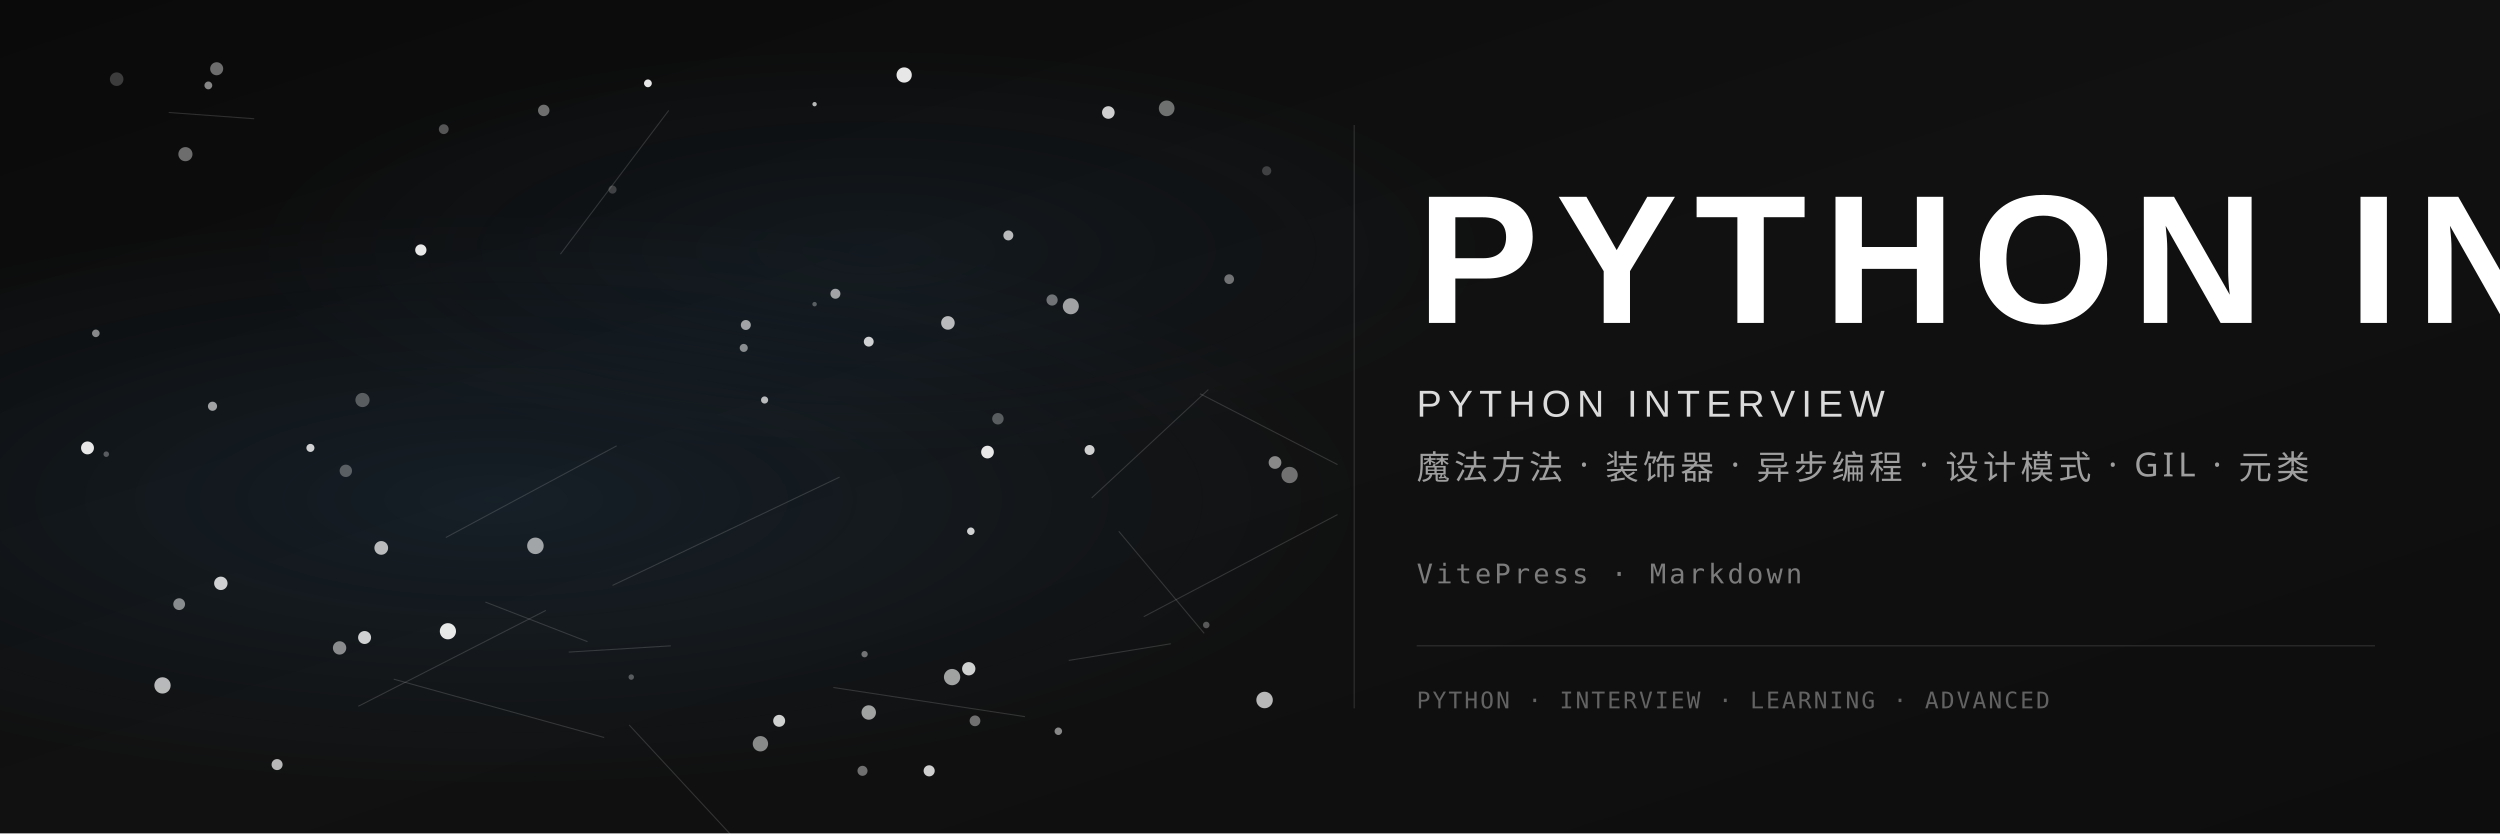
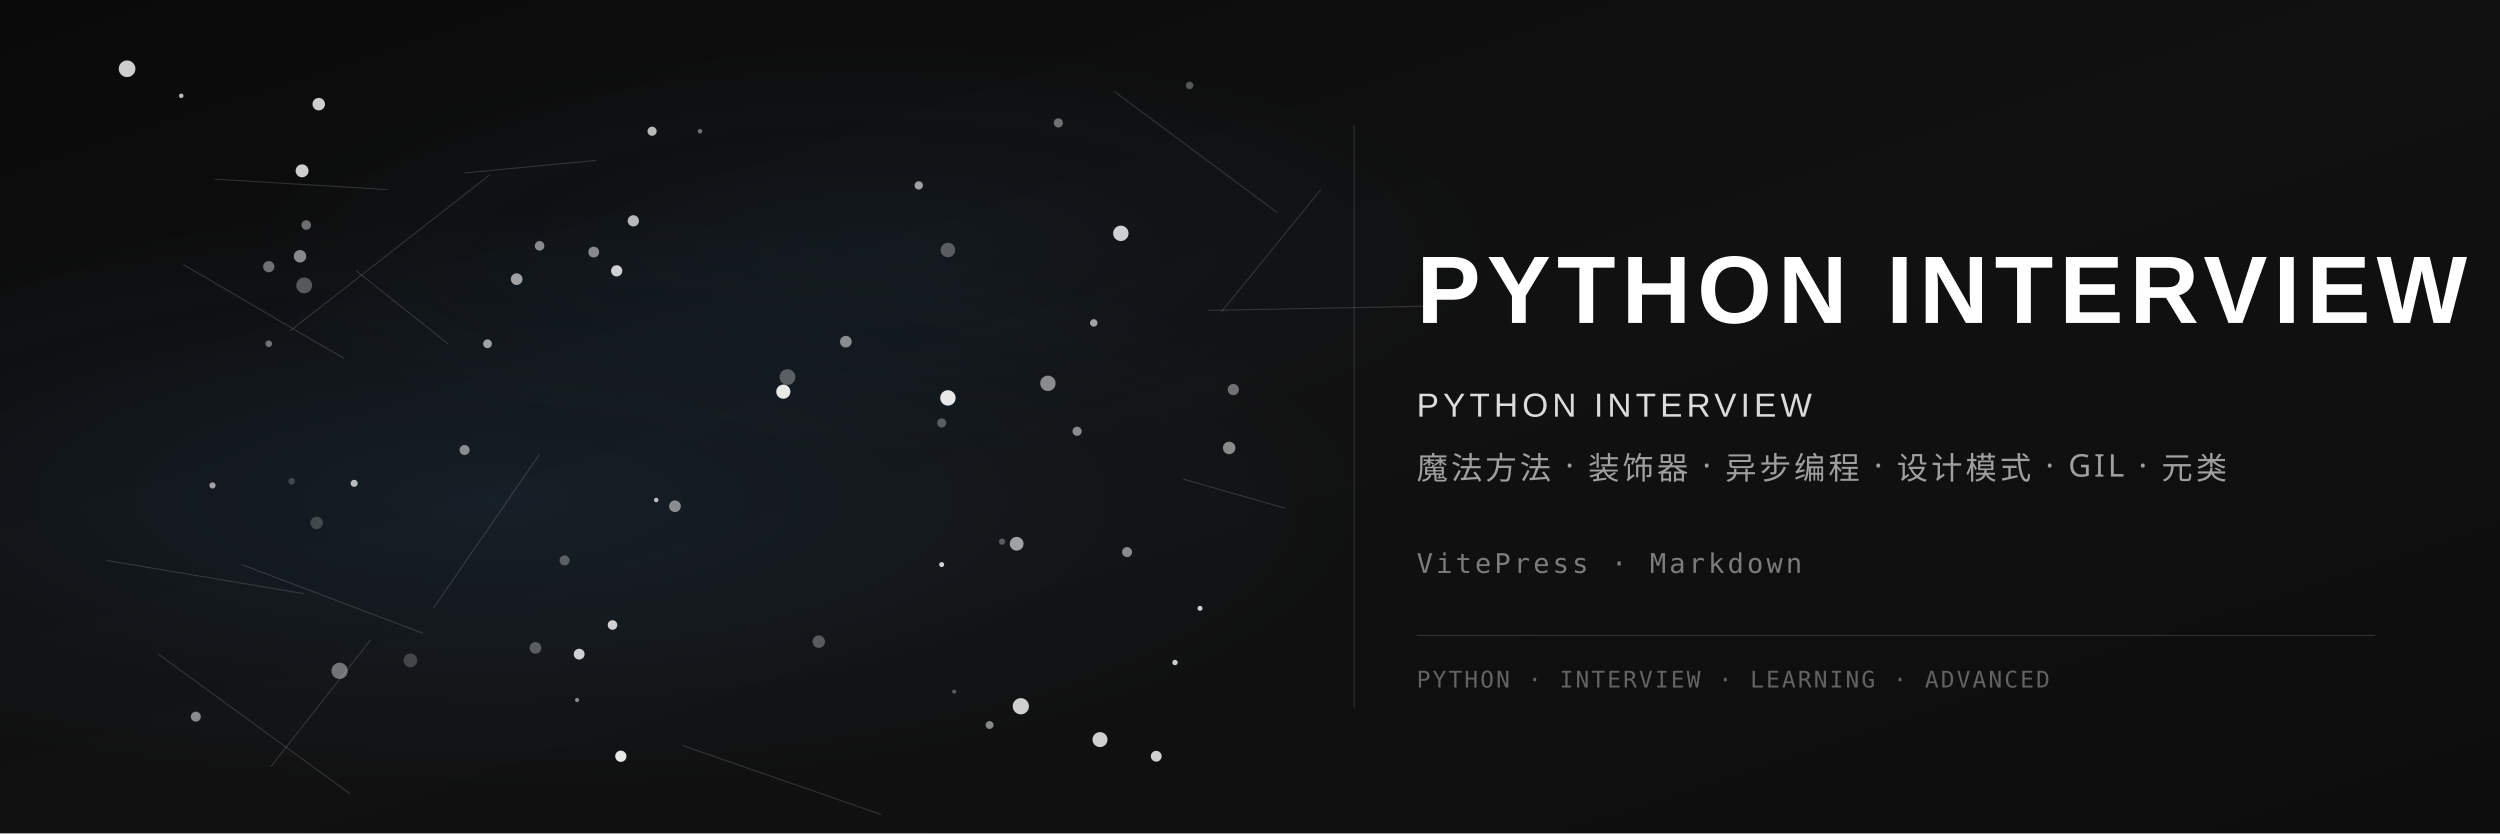
<svg xmlns="http://www.w3.org/2000/svg" viewBox="0 0 1200 400" width="1200" height="400">
  <defs>
    <linearGradient id="bg" x1="0%" y1="0%" x2="100%" y2="100%">
      <stop offset="0%" style="stop-color:#0a0a0a" />
      <stop offset="50%" style="stop-color:#111111" />
      <stop offset="100%" style="stop-color:#0d0d0d" />
    </linearGradient>
    <radialGradient id="glow1" cx="20%" cy="60%" r="35%">
      <stop offset="0%" style="stop-color:#3776AB;stop-opacity:0.15" />
      <stop offset="100%" style="stop-color:#3776AB;stop-opacity:0" />
    </radialGradient>
    <radialGradient id="glow2" cx="35%" cy="30%" r="25%">
      <stop offset="0%" style="stop-color:#3776AB;stop-opacity:0.1" />
      <stop offset="100%" style="stop-color:#3776AB;stop-opacity:0" />
    </radialGradient>
  </defs>
  <rect width="1200" height="400" fill="url(#bg)" />
  <rect width="1200" height="400" fill="url(#glow1)" />
  <rect width="1200" height="400" fill="url(#glow2)" />
-   <circle cx="261" cy="53" r="2.751" fill="white" opacity="0.4" />
-   <circle cx="514" cy="147" r="3.851" fill="white" opacity="0.6" />
-   <circle cx="358" cy="156" r="2.393" fill="white" opacity="0.6" />
-   <circle cx="523" cy="216" r="2.402" fill="white" opacity="0.8" />
-   <circle cx="414" cy="370" r="2.412" fill="white" opacity="0.4" />
-   <circle cx="619" cy="228" r="3.916" fill="white" opacity="0.4" />
-   <circle cx="174" cy="192" r="3.412" fill="white" opacity="0.3" />
-   <circle cx="391" cy="50" r="1.054" fill="white" opacity="0.7" />
-   <circle cx="468" cy="346" r="2.576" fill="white" opacity="0.4" />
-   <circle cx="465" cy="321" r="3.199" fill="white" opacity="0.8" />
-   <circle cx="46" cy="160" r="1.826" fill="white" opacity="0.5" />
-   <circle cx="133" cy="367" r="2.646" fill="white" opacity="0.7" />
-   <circle cx="78" cy="329" r="3.913" fill="white" opacity="0.7" />
-   <circle cx="391" cy="146" r="1.08" fill="white" opacity="0.3" />
-   <circle cx="311" cy="40" r="1.867" fill="white" opacity="0.9" />
-   <circle cx="303" cy="325" r="1.313" fill="white" opacity="0.3" />
-   <circle cx="474" cy="217" r="3.053" fill="white" opacity="0.9" />
-   <circle cx="163" cy="311" r="3.208" fill="white" opacity="0.5" />
-   <circle cx="457" cy="325" r="3.918" fill="white" opacity="0.6" />
-   <circle cx="374" cy="346" r="2.873" fill="white" opacity="0.8" />
-   <circle cx="401" cy="141" r="2.398" fill="white" opacity="0.6" />
-   <circle cx="434" cy="36" r="3.666" fill="white" opacity="0.9" />
-   <circle cx="51" cy="218" r="1.337" fill="white" opacity="0.3" />
-   <circle cx="479" cy="201" r="2.752" fill="white" opacity="0.3" />
-   <circle cx="417" cy="164" r="2.367" fill="white" opacity="0.8" />
-   <circle cx="579" cy="300" r="1.581" fill="white" opacity="0.3" />
-   <circle cx="294" cy="91" r="1.952" fill="white" opacity="0.2" />
-   <circle cx="183" cy="263" r="3.295" fill="white" opacity="0.7" />
-   <circle cx="446" cy="370" r="2.669" fill="white" opacity="0.8" />
-   <circle cx="86" cy="290" r="2.83" fill="white" opacity="0.5" />
-   <circle cx="484" cy="113" r="2.394" fill="white" opacity="0.7" />
-   <circle cx="42" cy="215" r="3.102" fill="white" opacity="0.9" />
-   <circle cx="100" cy="41" r="1.876" fill="white" opacity="0.5" />
-   <circle cx="608" cy="82" r="2.208" fill="white" opacity="0.2" />
-   <circle cx="508" cy="351" r="1.801" fill="white" opacity="0.5" />
-   <circle cx="56" cy="38" r="3.257" fill="white" opacity="0.2" />
-   <circle cx="89" cy="74" r="3.395" fill="white" opacity="0.4" />
-   <circle cx="417" cy="342" r="3.471" fill="white" opacity="0.6" />
-   <circle cx="213" cy="62" r="2.357" fill="white" opacity="0.3" />
-   <circle cx="166" cy="226" r="2.973" fill="white" opacity="0.3" />
-   <circle cx="102" cy="195" r="2.195" fill="white" opacity="0.6" />
-   <circle cx="415" cy="314" r="1.526" fill="white" opacity="0.4" />
-   <circle cx="367" cy="192" r="1.725" fill="white" opacity="0.7" />
-   <circle cx="466" cy="255" r="1.808" fill="white" opacity="0.8" />
-   <circle cx="257" cy="262" r="3.969" fill="white" opacity="0.6" />
-   <circle cx="612" cy="222" r="3.05" fill="white" opacity="0.5" />
-   <circle cx="532" cy="54" r="3.026" fill="white" opacity="0.8" />
-   <circle cx="202" cy="120" r="2.706" fill="white" opacity="0.9" />
-   <circle cx="590" cy="134" r="2.34" fill="white" opacity="0.4" />
-   <circle cx="455" cy="155" r="3.263" fill="white" opacity="0.7" />
-   <circle cx="357" cy="167" r="1.931" fill="white" opacity="0.5" />
-   <circle cx="215" cy="303" r="3.889" fill="white" opacity="0.9" />
-   <circle cx="365" cy="357" r="3.692" fill="white" opacity="0.5" />
-   <circle cx="104" cy="33" r="3.133" fill="white" opacity="0.4" />
-   <circle cx="505" cy="144" r="2.691" fill="white" opacity="0.4" />
-   <circle cx="106" cy="280" r="3.223" fill="white" opacity="0.8" />
-   <circle cx="149" cy="215" r="1.931" fill="white" opacity="0.8" />
-   <circle cx="560" cy="52" r="3.768" fill="white" opacity="0.4" />
-   <circle cx="175" cy="306" r="3.118" fill="white" opacity="0.8" />
-   <circle cx="607" cy="336" r="3.964" fill="white" opacity="0.7" />
-   <line x1="233" y1="289" x2="282" y2="308" stroke="white" stroke-width="0.5" opacity="0.15" />
-   <line x1="549" y1="296" x2="642" y2="247" stroke="white" stroke-width="0.5" opacity="0.15" />
-   <line x1="524" y1="239" x2="580" y2="187" stroke="white" stroke-width="0.5" opacity="0.15" />
-   <line x1="537" y1="255" x2="578" y2="304" stroke="white" stroke-width="0.5" opacity="0.15" />
-   <line x1="294" y1="281" x2="403" y2="229" stroke="white" stroke-width="0.5" opacity="0.15" />
-   <line x1="513" y1="317" x2="562" y2="309" stroke="white" stroke-width="0.5" opacity="0.15" />
-   <line x1="81" y1="54" x2="122" y2="57" stroke="white" stroke-width="0.5" opacity="0.15" />
-   <line x1="189" y1="326" x2="290" y2="354" stroke="white" stroke-width="0.5" opacity="0.15" />
-   <line x1="400" y1="330" x2="492" y2="344" stroke="white" stroke-width="0.5" opacity="0.15" />
-   <line x1="302" y1="348" x2="365" y2="416" stroke="white" stroke-width="0.5" opacity="0.15" />
-   <line x1="576" y1="189" x2="642" y2="223" stroke="white" stroke-width="0.5" opacity="0.15" />
-   <line x1="273" y1="313" x2="322" y2="310" stroke="white" stroke-width="0.5" opacity="0.15" />
-   <line x1="172" y1="339" x2="262" y2="293" stroke="white" stroke-width="0.5" opacity="0.15" />
-   <line x1="214" y1="258" x2="296" y2="214" stroke="white" stroke-width="0.5" opacity="0.15" />
-   <line x1="269" y1="122" x2="321" y2="53" stroke="white" stroke-width="0.5" opacity="0.15" />
+   <circle cx="296" cy="130" r="2.7" fill="white" opacity="0.8" />
+   <circle cx="475" cy="348" r="1.9" fill="white" opacity="0.5" />
+   <circle cx="571" cy="41" r="1.8" fill="white" opacity="0.3" />
+   <circle cx="555" cy="363" r="2.6" fill="white" opacity="0.8" />
+   <circle cx="145" cy="82" r="3.1" fill="white" opacity="0.8" />
+   <circle cx="304" cy="106" r="2.7" fill="white" opacity="0.7" />
+   <circle cx="153" cy="50" r="3.0" fill="white" opacity="0.8" />
+   <circle cx="298" cy="363" r="2.7" fill="white" opacity="0.9" />
+   <circle cx="336" cy="63" r="1.1" fill="white" opacity="0.4" />
+   <circle cx="94" cy="344" r="2.4" fill="white" opacity="0.5" />
+   <circle cx="525" cy="155" r="1.8" fill="white" opacity="0.6" />
+   <circle cx="278" cy="314" r="2.6" fill="white" opacity="0.8" />
+   <circle cx="170" cy="232" r="1.7" fill="white" opacity="0.7" />
+   <circle cx="277" cy="336" r="1.0" fill="white" opacity="0.5" />
+   <circle cx="488" cy="261" r="3.3" fill="white" opacity="0.6" />
+   <circle cx="376" cy="188" r="3.4" fill="white" opacity="0.9" />
+   <circle cx="538" cy="112" r="3.7" fill="white" opacity="0.8" />
+   <circle cx="144" cy="123" r="3.0" fill="white" opacity="0.5" />
+   <circle cx="197" cy="317" r="3.3" fill="white" opacity="0.2" />
+   <circle cx="102" cy="233" r="1.5" fill="white" opacity="0.6" />
+   <circle cx="452" cy="203" r="2.2" fill="white" opacity="0.3" />
+   <circle cx="576" cy="292" r="1.2" fill="white" opacity="0.8" />
+   <circle cx="140" cy="231" r="1.6" fill="white" opacity="0.2" />
+   <circle cx="455" cy="120" r="3.5" fill="white" opacity="0.3" />
+   <circle cx="152" cy="251" r="3.0" fill="white" opacity="0.2" />
+   <circle cx="406" cy="164" r="2.8" fill="white" opacity="0.5" />
+   <circle cx="257" cy="311" r="2.8" fill="white" opacity="0.3" />
+   <circle cx="87" cy="46" r="1.1" fill="white" opacity="0.7" />
+   <circle cx="259" cy="118" r="2.3" fill="white" opacity="0.5" />
+   <circle cx="592" cy="187" r="2.7" fill="white" opacity="0.4" />
+   <circle cx="271" cy="269" r="2.4" fill="white" opacity="0.3" />
+   <circle cx="458" cy="332" r="1.0" fill="white" opacity="0.3" />
+   <circle cx="503" cy="184" r="3.7" fill="white" opacity="0.5" />
+   <circle cx="294" cy="300" r="2.3" fill="white" opacity="0.8" />
+   <circle cx="163" cy="322" r="3.9" fill="white" opacity="0.4" />
+   <circle cx="590" cy="215" r="3.0" fill="white" opacity="0.5" />
+   <circle cx="490" cy="339" r="3.9" fill="white" opacity="0.8" />
+   <circle cx="481" cy="260" r="1.5" fill="white" opacity="0.3" />
+   <circle cx="393" cy="308" r="3.0" fill="white" opacity="0.3" />
+   <circle cx="61" cy="33" r="4.0" fill="white" opacity="0.8" />
+   <circle cx="517" cy="207" r="2.2" fill="white" opacity="0.5" />
+   <circle cx="248" cy="134" r="2.8" fill="white" opacity="0.6" />
+   <circle cx="324" cy="243" r="2.8" fill="white" opacity="0.5" />
+   <circle cx="223" cy="216" r="2.4" fill="white" opacity="0.5" />
+   <circle cx="541" cy="265" r="2.4" fill="white" opacity="0.5" />
+   <circle cx="313" cy="63" r="2.2" fill="white" opacity="0.7" />
+   <circle cx="441" cy="89" r="2.0" fill="white" opacity="0.6" />
+   <circle cx="528" cy="355" r="3.6" fill="white" opacity="0.8" />
+   <circle cx="452" cy="271" r="1.2" fill="white" opacity="0.8" />
+   <circle cx="234" cy="165" r="2.1" fill="white" opacity="0.6" />
+   <circle cx="285" cy="121" r="2.6" fill="white" opacity="0.5" />
+   <circle cx="147" cy="108" r="2.3" fill="white" opacity="0.4" />
+   <circle cx="378" cy="181" r="3.8" fill="white" opacity="0.3" />
+   <circle cx="129" cy="128" r="2.7" fill="white" opacity="0.4" />
+   <circle cx="315" cy="240" r="1.1" fill="white" opacity="0.7" />
+   <circle cx="129" cy="165" r="1.6" fill="white" opacity="0.4" />
+   <circle cx="564" cy="318" r="1.3" fill="white" opacity="0.8" />
+   <circle cx="455" cy="191" r="3.7" fill="white" opacity="0.9" />
+   <circle cx="146" cy="137" r="3.8" fill="white" opacity="0.3" />
+   <circle cx="508" cy="59" r="2.2" fill="white" opacity="0.4" />
+   <line x1="208" y1="292" x2="259" y2="218" stroke="white" stroke-width="0.5" opacity="0.15" />
+   <line x1="103" y1="86" x2="186" y2="91" stroke="white" stroke-width="0.5" opacity="0.15" />
+   <line x1="535" y1="44" x2="613" y2="102" stroke="white" stroke-width="0.5" opacity="0.15" />
+   <line x1="568" y1="230" x2="617" y2="244" stroke="white" stroke-width="0.5" opacity="0.15" />
+   <line x1="586" y1="150" x2="634" y2="91" stroke="white" stroke-width="0.5" opacity="0.15" />
+   <line x1="139" y1="159" x2="235" y2="84" stroke="white" stroke-width="0.5" opacity="0.15" />
+   <line x1="328" y1="358" x2="423" y2="391" stroke="white" stroke-width="0.5" opacity="0.15" />
+   <line x1="76" y1="314" x2="168" y2="381" stroke="white" stroke-width="0.5" opacity="0.15" />
+   <line x1="580" y1="149" x2="683" y2="147" stroke="white" stroke-width="0.5" opacity="0.15" />
+   <line x1="116" y1="271" x2="203" y2="304" stroke="white" stroke-width="0.5" opacity="0.15" />
+   <line x1="88" y1="127" x2="165" y2="172" stroke="white" stroke-width="0.5" opacity="0.15" />
+   <line x1="51" y1="269" x2="146" y2="285" stroke="white" stroke-width="0.5" opacity="0.15" />
+   <line x1="171" y1="130" x2="215" y2="165" stroke="white" stroke-width="0.5" opacity="0.15" />
+   <line x1="130" y1="368" x2="178" y2="307" stroke="white" stroke-width="0.5" opacity="0.15" />
+   <line x1="223" y1="83" x2="286" y2="77" stroke="white" stroke-width="0.5" opacity="0.15" />
  <line x1="650" y1="60" x2="650" y2="340" stroke="white" stroke-width="0.5" opacity="0.15" />
-   <text x="680" y="155" font-family="'SF Pro Display','Helvetica Neue',Arial,sans-serif" font-size="88" font-weight="800" fill="white" letter-spacing="8">PYTHON INTERVIEW</text>
-   <text x="680" y="200" font-family="'SF Pro Display','Helvetica Neue',Arial,sans-serif" font-size="18" font-weight="400" fill="white" opacity="0.85" letter-spacing="3">PYTHON INTERVIEW</text>
-   <text x="680" y="230" font-family="'Noto Sans SC','PingFang SC','Microsoft YaHei',sans-serif" font-size="16" font-weight="300" fill="white" opacity="0.6" letter-spacing="2">魔法方法 · 装饰器 · 异步编程 · 设计模式 · GIL · 元类</text>
-   <text x="680" y="280" font-family="'SF Mono','Fira Code','Consolas',monospace" font-size="13" fill="white" opacity="0.45" letter-spacing="1.5">VitePress · Markdown</text>
-   <line x1="680" y1="310" x2="1140" y2="310" stroke="white" stroke-width="0.5" opacity="0.15" />
-   <text x="680" y="340" font-family="'SF Mono','Fira Code','Consolas',monospace" font-size="11" fill="white" opacity="0.35" letter-spacing="1">PYTHON · INTERVIEW · LEARNING · ADVANCED</text>
+   <text x="680" y="155" font-family="'SF Pro Display','Helvetica Neue',Arial,sans-serif" font-size="46" font-weight="800" fill="white" letter-spacing="3">PYTHON INTERVIEW</text>
+   <text x="680" y="200" font-family="'SF Pro Display','Helvetica Neue',Arial,sans-serif" font-size="16" font-weight="400" fill="white" opacity="0.85" letter-spacing="2">PYTHON INTERVIEW</text>
+   <text x="680" y="230" font-family="'Noto Sans SC','PingFang SC','Microsoft YaHei',sans-serif" font-size="15" font-weight="300" fill="white" opacity="0.6" letter-spacing="1.5">魔法方法 · 装饰器 · 异步编程 · 设计模式 · GIL · 元类</text>
+   <text x="680" y="275" font-family="'SF Mono','Fira Code','Consolas',monospace" font-size="13" fill="white" opacity="0.45" letter-spacing="1.5">VitePress · Markdown</text>
+   <line x1="680" y1="305" x2="1140" y2="305" stroke="white" stroke-width="0.5" opacity="0.15" />
+   <text x="680" y="330" font-family="'SF Mono','Fira Code','Consolas',monospace" font-size="11" fill="white" opacity="0.35" letter-spacing="1">PYTHON · INTERVIEW · LEARNING · ADVANCED</text>
</svg>
